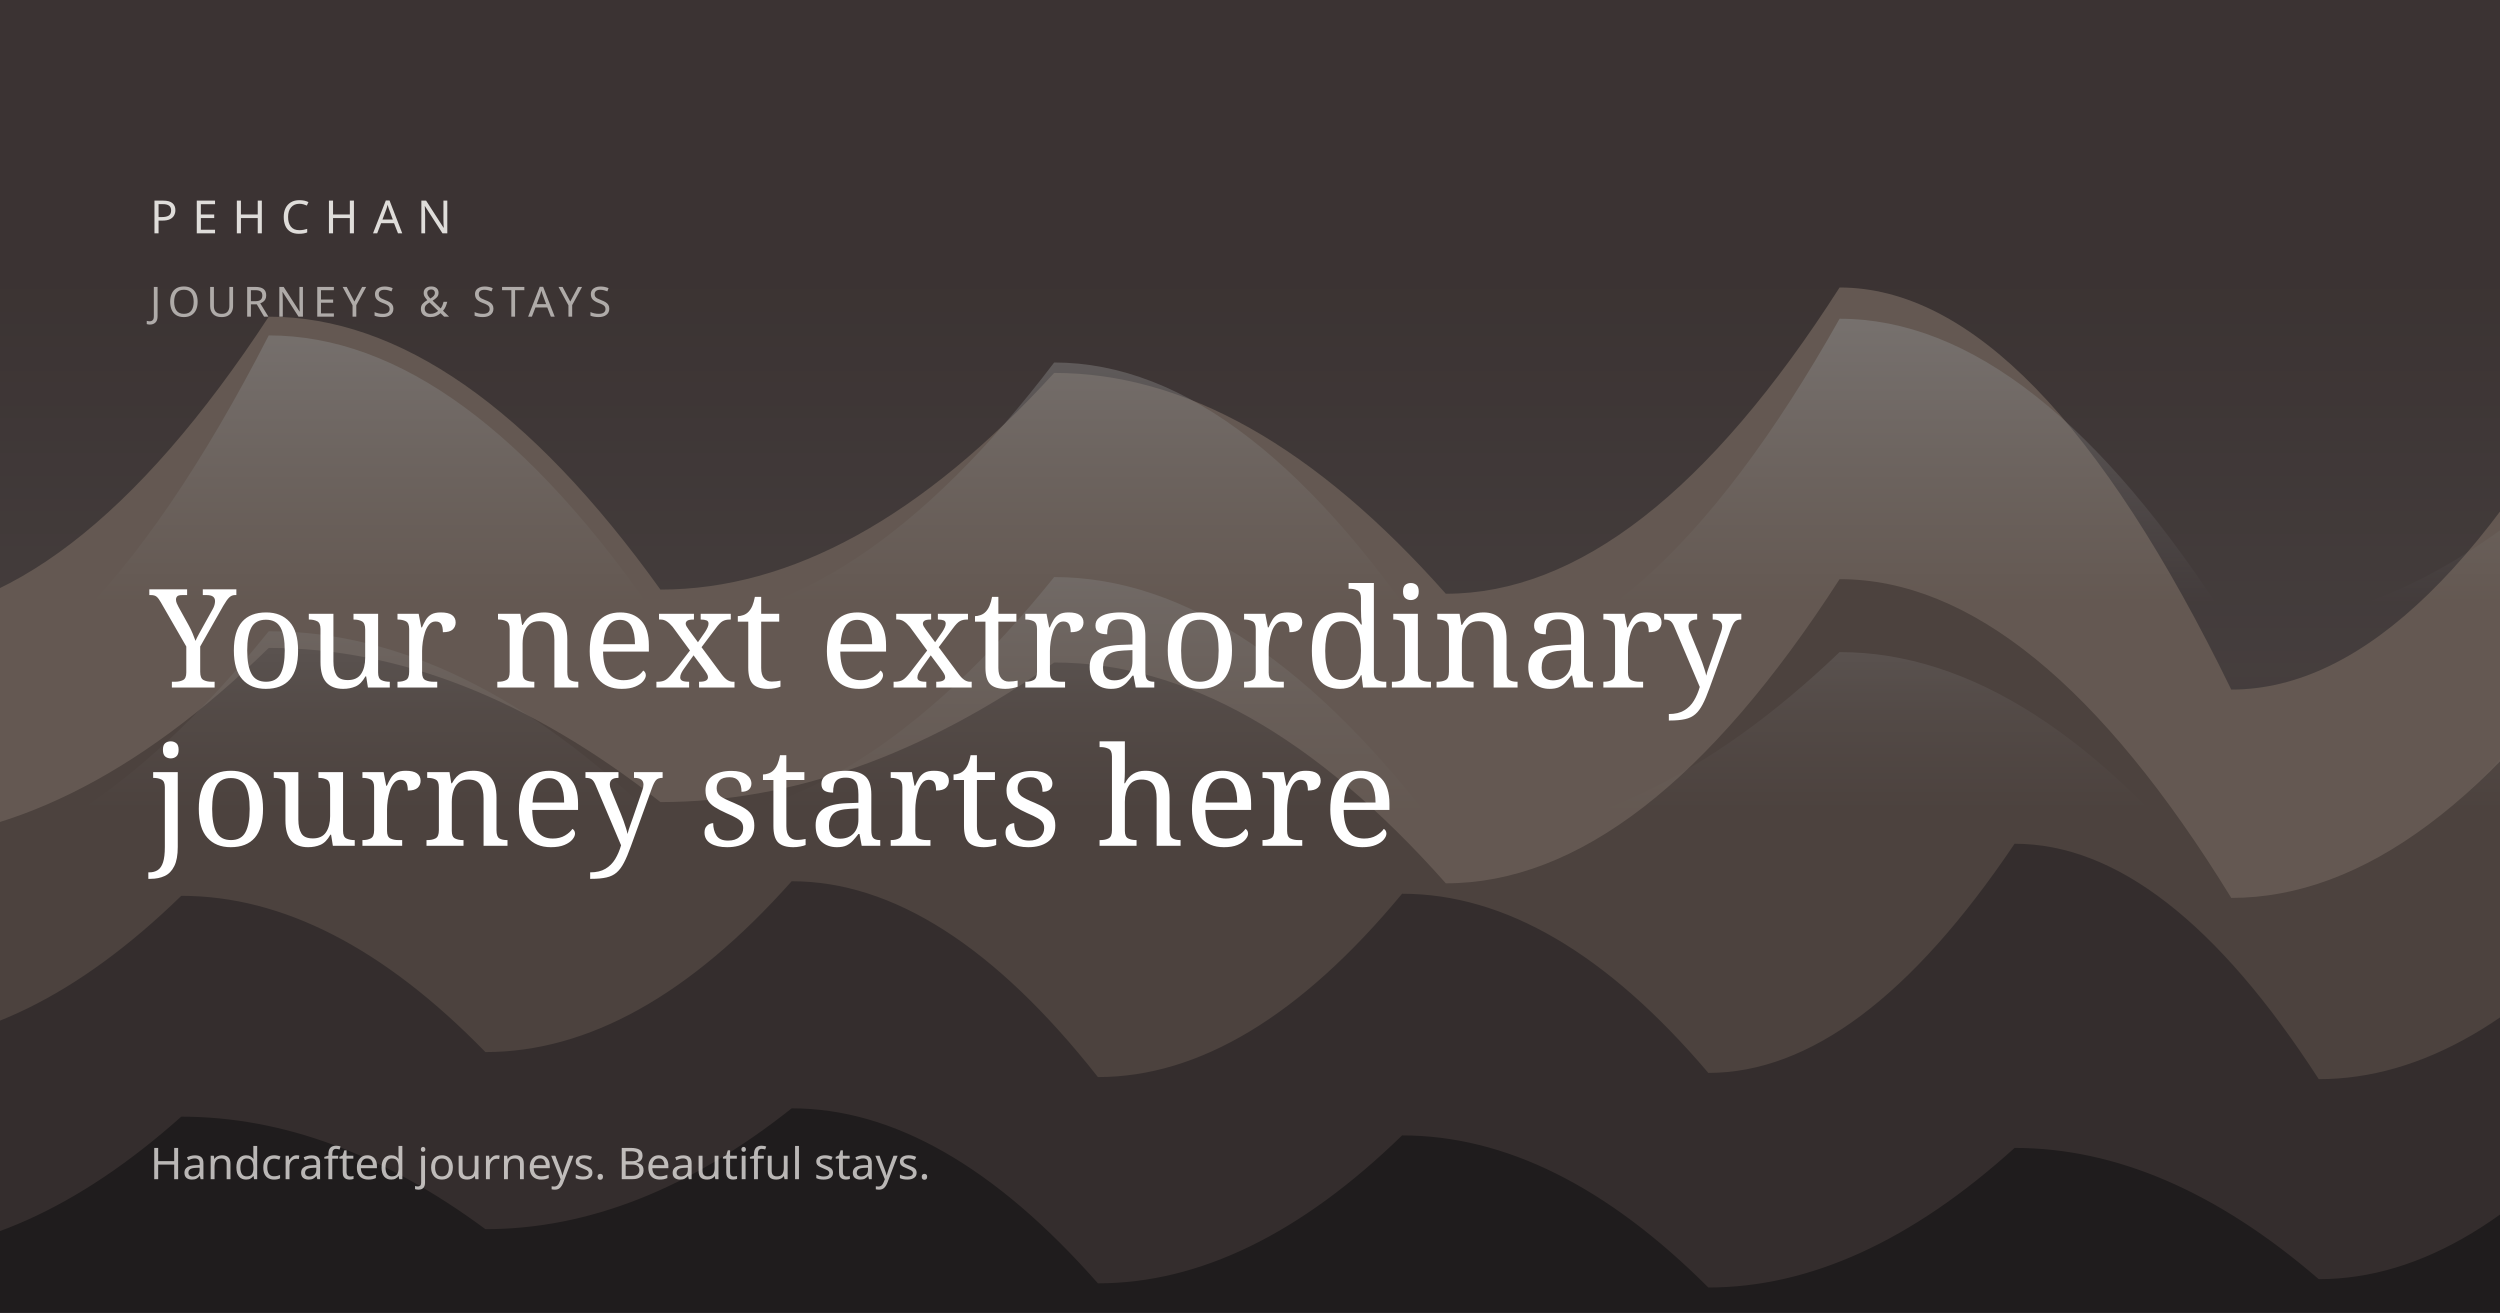
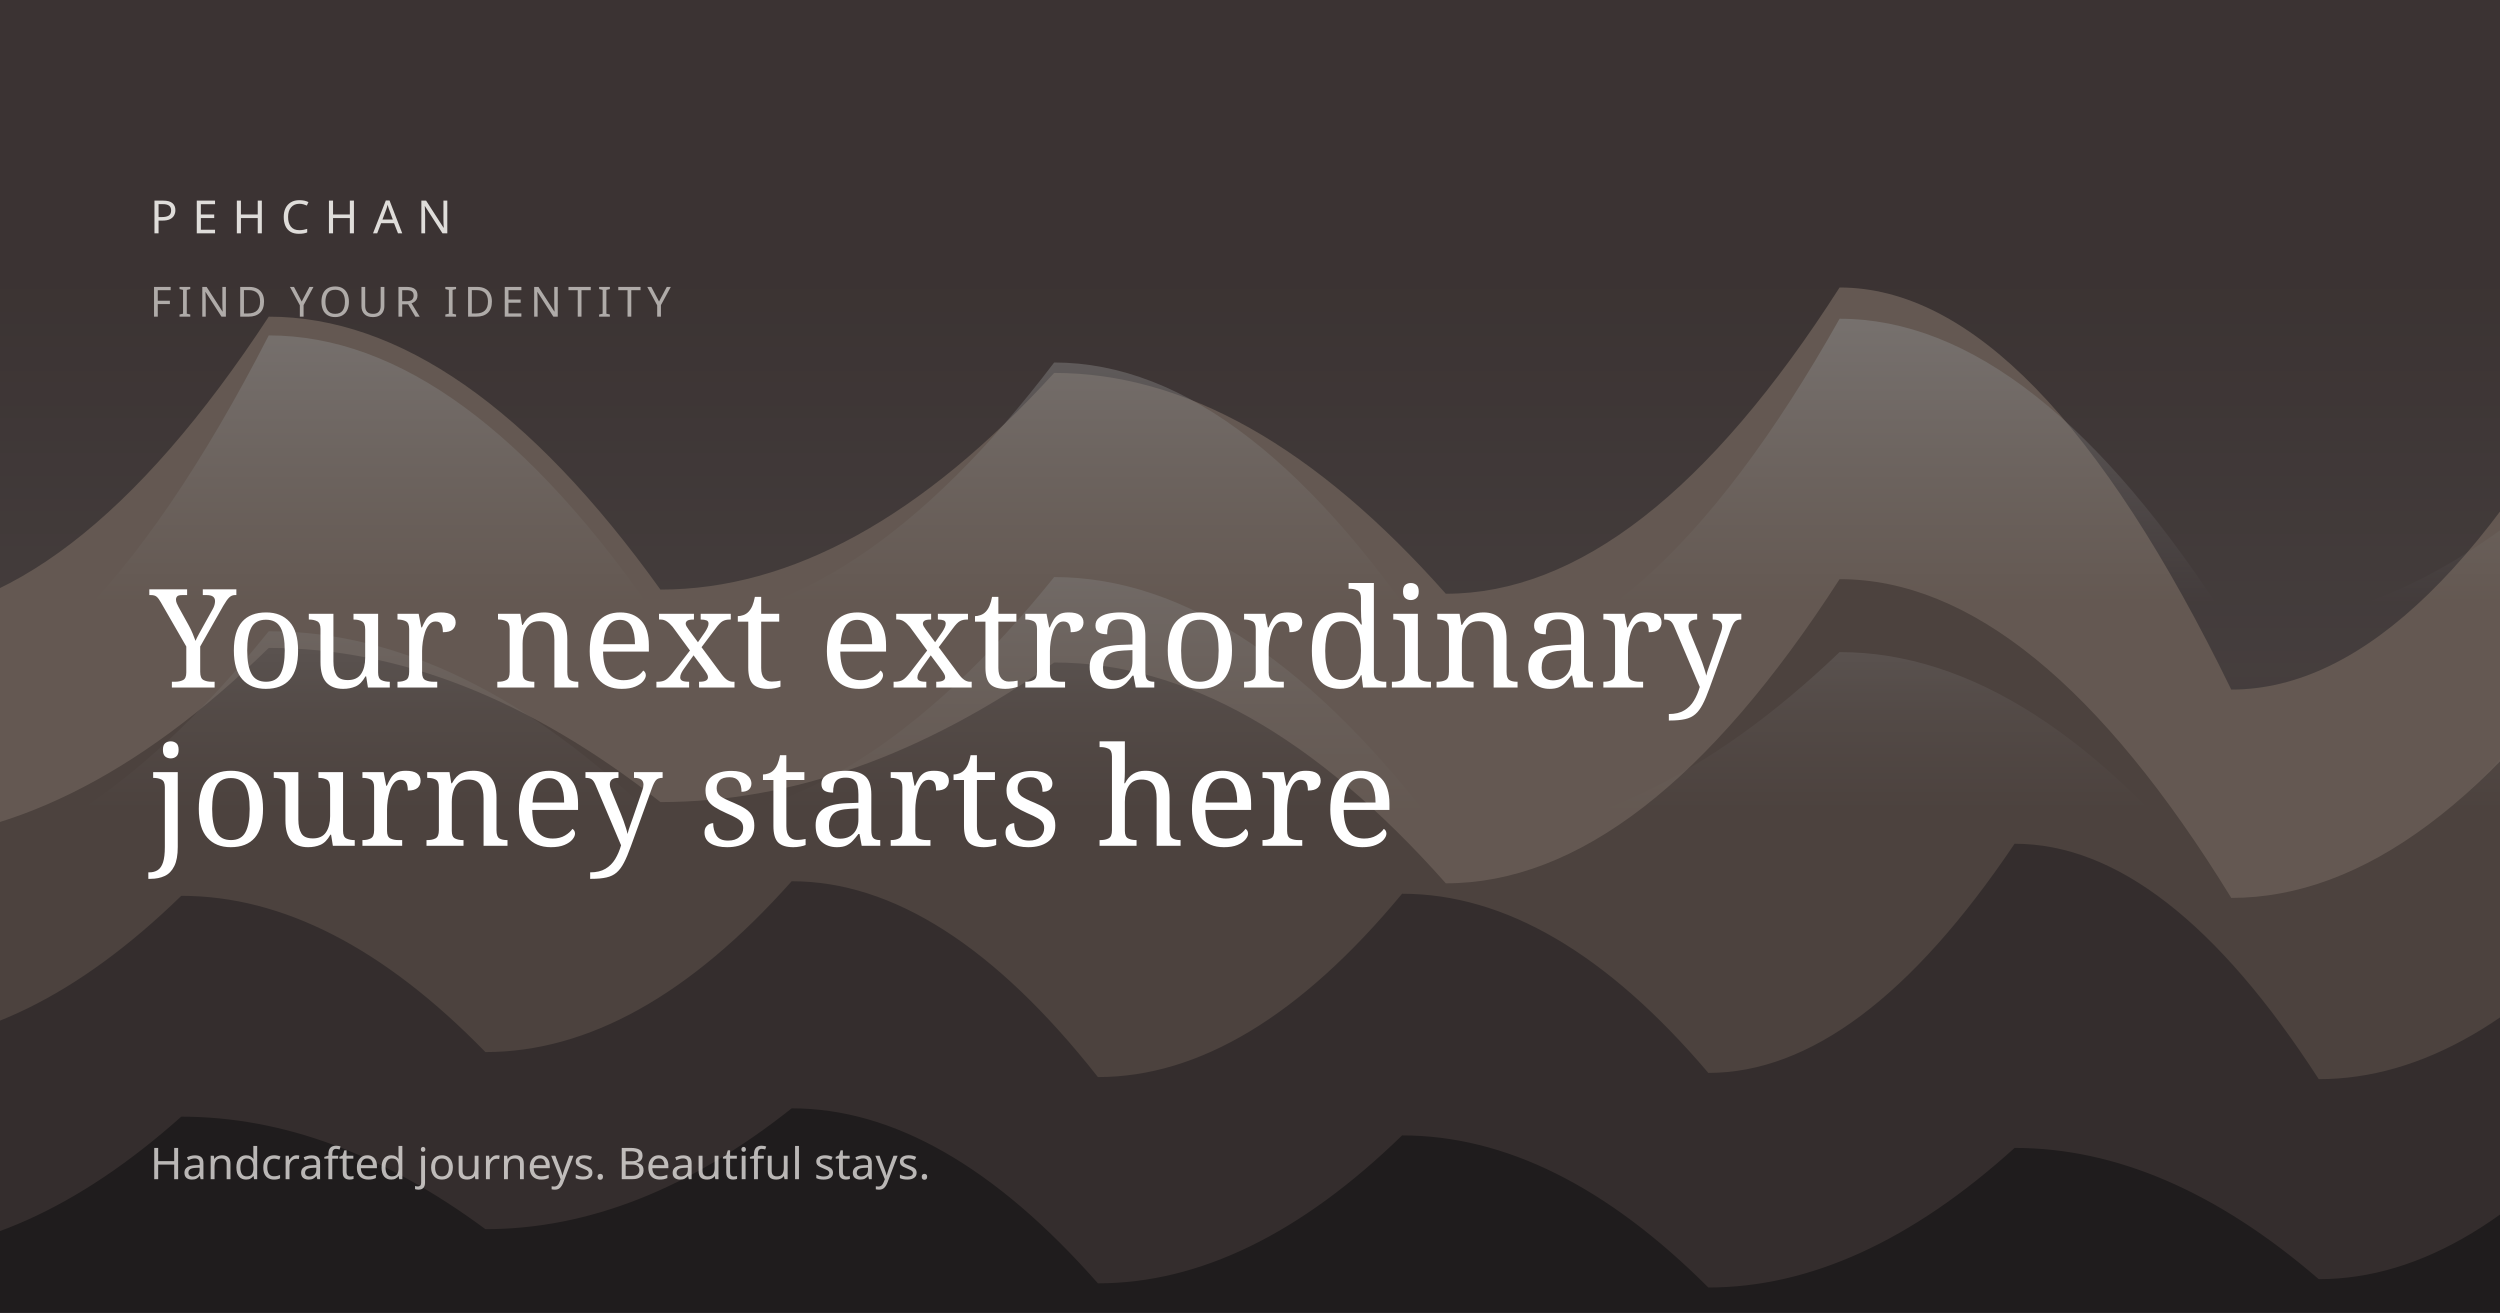
<svg xmlns="http://www.w3.org/2000/svg" viewBox="0 0 1200 630" width="1200" height="630">
  <g transform="translate(0,-85)">
    <defs>
      <linearGradient id="a1ionid2s" x1="0" y1="0" x2="0.15" y2="1">
        <stop offset="100%" stop-color="#6B5D5C" />
        <stop offset="50%" stop-color="#C2AFA4" />
        <stop offset="0%" stop-color="#EDE6E0" />
      </linearGradient>
    </defs>
    <rect width="1200" height="800" fill="url(#a1ionid2s)" />
    <linearGradient id="a1ionid2h" x1="0" y1="0" x2="0" y2="1">
      <stop offset="0%" stop-color="#FFFFFF" stop-opacity="0" />
      <stop offset="55%" stop-color="#FFFFFF" stop-opacity="0.13" />
      <stop offset="100%" stop-color="#FFFFFF" stop-opacity="0" />
    </linearGradient>
    <rect x="0" y="220" width="1200" height="340" fill="url(#a1ionid2h)" />
    <path d="M-60 820L-60 382Q34 382 129 237Q223 237 317 368Q411 368 506 264Q600 264 694 370Q789 370 883 223Q977 223 1071 416Q1166 416 1260 232L1260 820Z" fill="#BCA79A" />
    <linearGradient id="a1ionid2n0" x1="0" y1="185" x2="0" y2="374" gradientUnits="userSpaceOnUse">
      <stop offset="0%" stop-color="#FFFFFF" stop-opacity="0.78" />
      <stop offset="70%" stop-color="#FFFFFF" stop-opacity="0.22" />
      <stop offset="100%" stop-color="#FFFFFF" stop-opacity="0" />
    </linearGradient>
    <path d="M-60 820L-60 431Q34 431 129 246Q223 246 317 384Q411 384 506 259Q600 259 694 405Q789 405 883 238Q977 238 1071 386Q1166 386 1260 286L1260 820Z" fill="url(#a1ionid2n0)" />
    <path d="M-60 820L-60 489Q34 489 129 396Q223 396 317 470Q411 470 506 403Q600 403 694 509Q789 509 883 363Q977 363 1071 516Q1166 516 1260 375L1260 820Z" fill="#8C7A72" />
    <linearGradient id="a1ionid2n1" x1="0" y1="321" x2="0" y2="475" gradientUnits="userSpaceOnUse">
      <stop offset="0%" stop-color="#FFFFFF" stop-opacity="0.54" />
      <stop offset="70%" stop-color="#FFFFFF" stop-opacity="0.12" />
      <stop offset="100%" stop-color="#FFFFFF" stop-opacity="0" />
    </linearGradient>
    <path d="M-60 820L-60 506Q34 506 129 388Q223 388 317 480Q411 480 506 362Q600 362 694 488Q789 488 883 398Q977 398 1071 519Q1166 519 1260 369L1260 820Z" fill="url(#a1ionid2n1)" />
    <path d="M-60 820L-60 587Q13 587 87 515Q160 515 233 590Q307 590 380 508Q453 508 527 602Q600 602 673 514Q747 514 820 600Q893 600 967 490Q1040 490 1113 603Q1187 603 1260 518L1260 820Z" fill="#5C5150" />
    <path d="M-60 820L-60 687Q13 687 87 621Q160 621 233 675Q307 675 380 617Q453 617 527 701Q600 701 673 630Q747 630 820 703Q893 703 967 636Q1040 636 1113 699Q1187 699 1260 610L1260 820Z" fill="#332E30" />
  </g>
  <rect width="1200" height="630" fill="#0C0A09" opacity="0.5" />
  <text x="72" y="112" font-family="system-ui,sans-serif" font-size="22" letter-spacing="7" fill="#FCFAF7" opacity="0.85">PEHCHAN</text>
-   <text x="72" y="152" font-family="system-ui,sans-serif" font-size="20" letter-spacing="3" fill="#FCFAF7" opacity="0.6">JOURNEYS &amp; STAYS</text>
+   <text x="72" y="152" font-family="system-ui,sans-serif" font-size="20" letter-spacing="3" fill="#FCFAF7" opacity="0.6">FIND YOUR IDENTITY</text>
  <text x="72" y="330" font-family="Georgia,serif" font-size="66" fill="#FFFFFF">Your next extraordinary</text>
  <text x="72" y="406" font-family="Georgia,serif" font-size="66" fill="#FFFFFF">journey starts here</text>
  <text x="72" y="566" font-family="system-ui,sans-serif" font-size="21" fill="#FCFAF7" opacity="0.7">Handcrafted journeys. Beautiful stays.</text>
</svg>
